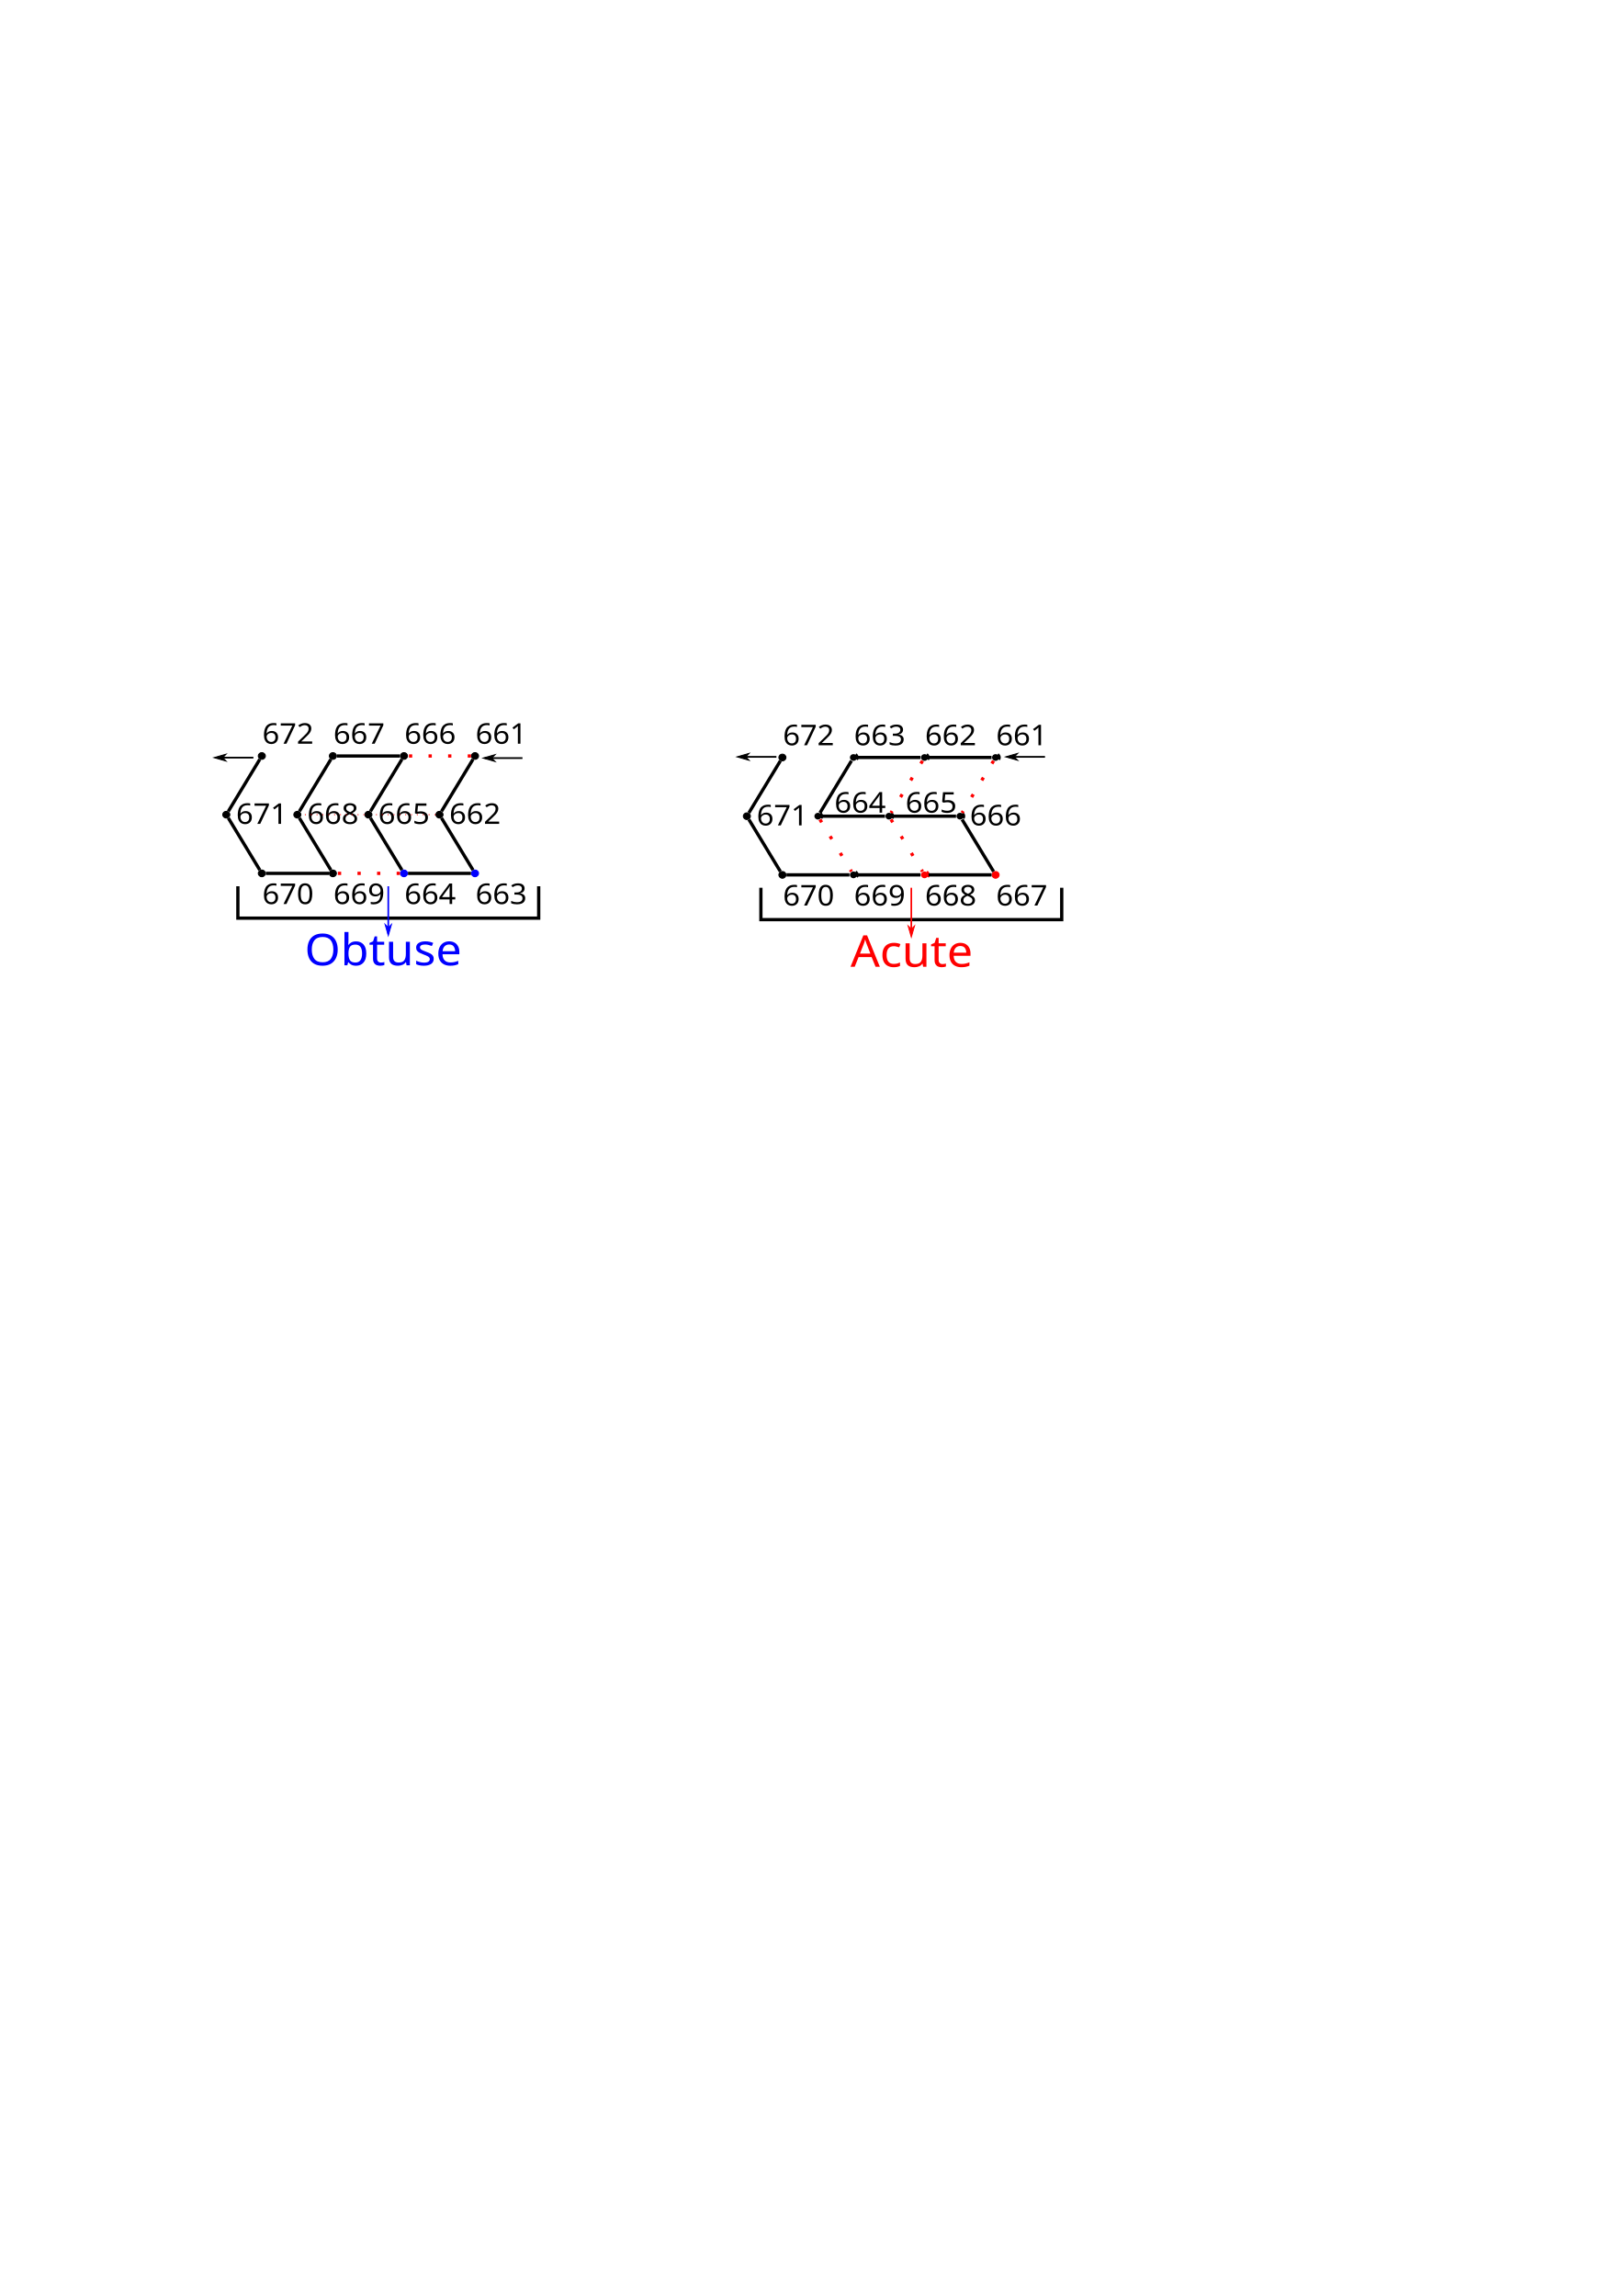
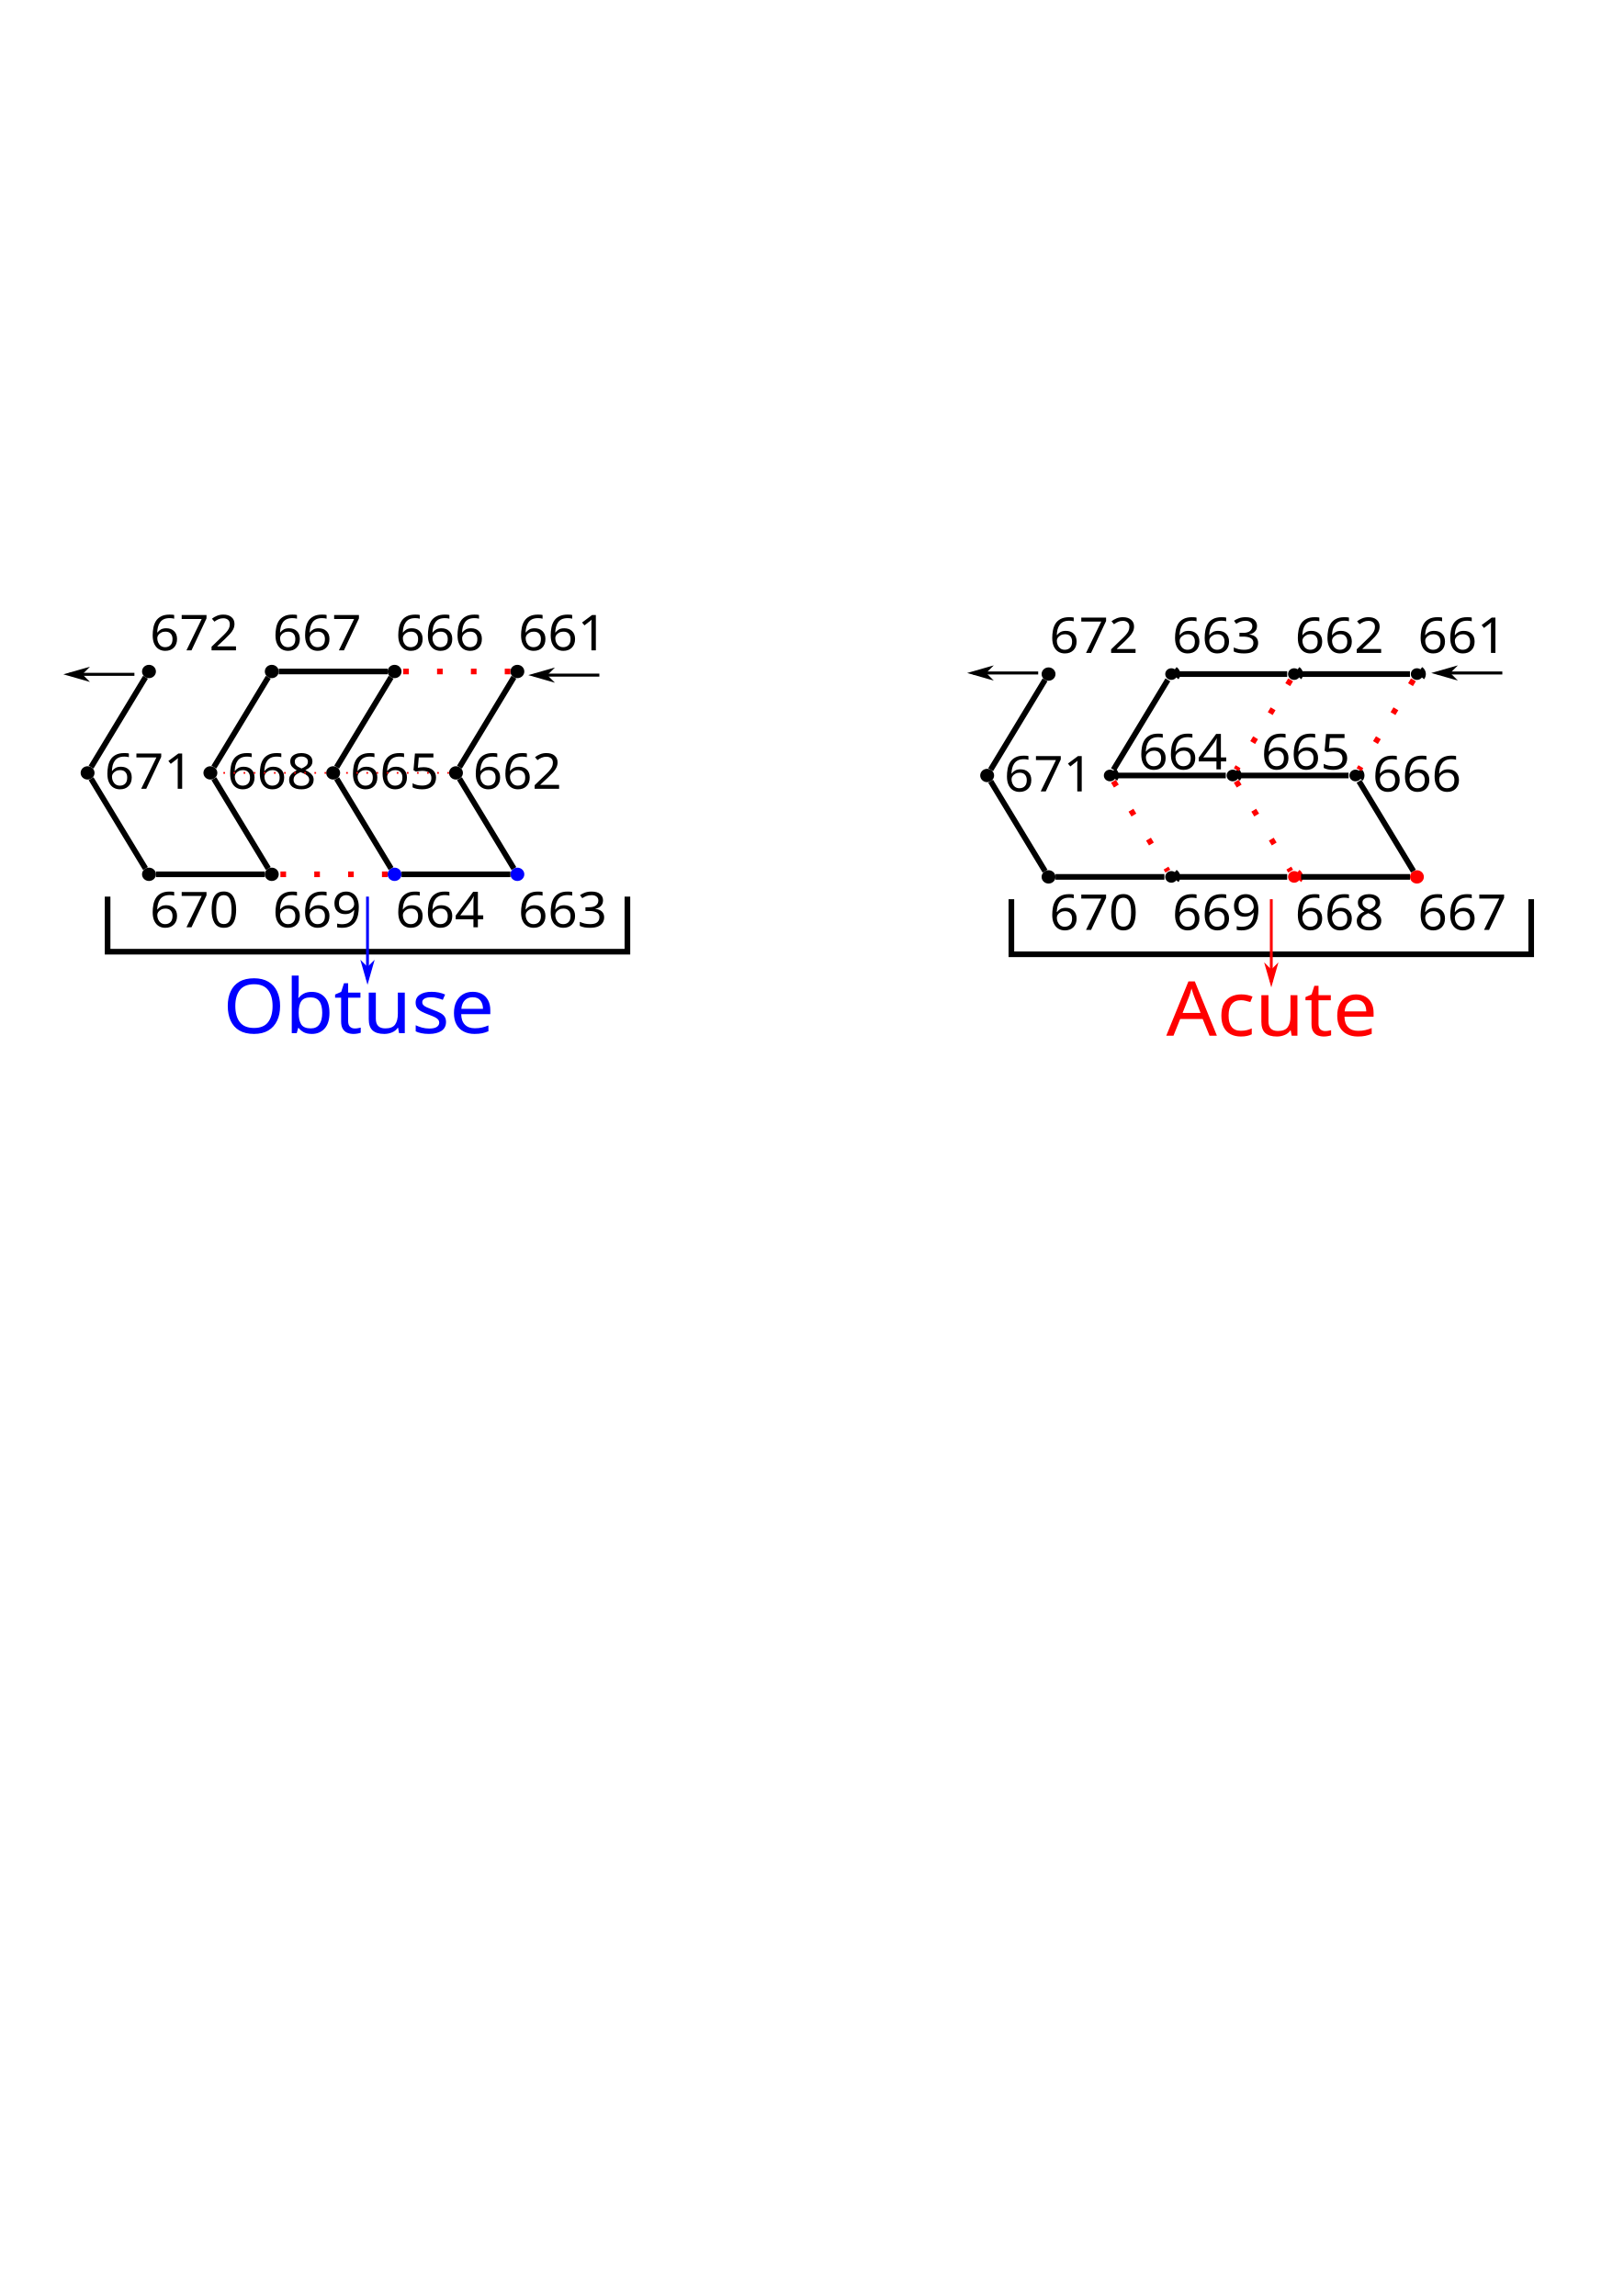
<svg xmlns="http://www.w3.org/2000/svg" width="210mm" height="297mm" viewBox="0 0 744.094 1052.362" id="svg12382" version="1.1">
  <defs id="defs12384">
    <marker style="overflow:visible;" id="marker18032" refX="0.0" refY="0.0" orient="auto">
      <path transform="scale(0.4) rotate(180) translate(10,0)" style="fill-rule:evenodd;stroke:#ff0000;stroke-width:1pt;stroke-opacity:1;fill:#ff0000;fill-opacity:1" d="M 0.0,0.0 L 5.0,-5.0 L -12.5,0.0 L 5.0,5.0 L 0.0,0.0 z " id="path18034" />
    </marker>
    <marker orient="auto" refY="0.0" refX="0.0" id="marker17972" style="overflow:visible;">
      <path id="path17974" d="M 0.0,0.0 L 5.0,-5.0 L -12.5,0.0 L 5.0,5.0 L 0.0,0.0 z " style="fill-rule:evenodd;stroke:#0000ff;stroke-width:1pt;stroke-opacity:1;fill:#0000ff;fill-opacity:1" transform="scale(0.4) rotate(180) translate(10,0)" />
    </marker>
    <marker style="overflow:visible;" id="marker17061" refX="0.0" refY="0.0" orient="auto">
      <path transform="scale(0.4) rotate(180) translate(10,0)" style="fill-rule:evenodd;stroke:#000000;stroke-width:1pt;stroke-opacity:1;fill:#000000;fill-opacity:1" d="M 0.0,0.0 L 5.0,-5.0 L -12.5,0.0 L 5.0,5.0 L 0.0,0.0 z " id="path17063" />
    </marker>
    <marker orient="auto" refY="0.0" refX="0.0" id="marker16333" style="overflow:visible;">
      <path id="path16335" d="M 0.0,0.0 L 5.0,-5.0 L -12.5,0.0 L 5.0,5.0 L 0.0,0.0 z " style="fill-rule:evenodd;stroke:#000000;stroke-width:1pt;stroke-opacity:1;fill:#000000;fill-opacity:1" transform="scale(0.4) rotate(180) translate(10,0)" />
    </marker>
    <marker style="overflow:visible;" id="marker15497" refX="0.0" refY="0.0" orient="auto">
      <path transform="scale(0.4) rotate(180) translate(10,0)" style="fill-rule:evenodd;stroke:#000000;stroke-width:1pt;stroke-opacity:1;fill:#000000;fill-opacity:1" d="M 0.0,0.0 L 5.0,-5.0 L -12.5,0.0 L 5.0,5.0 L 0.0,0.0 z " id="path15499" />
    </marker>
    <marker orient="auto" refY="0.0" refX="0.0" id="Arrow1Mend" style="overflow:visible;">
      <path id="path14784" d="M 0.0,0.0 L 5.0,-5.0 L -12.5,0.0 L 5.0,5.0 L 0.0,0.0 z " style="fill-rule:evenodd;stroke:#000000;stroke-width:1pt;stroke-opacity:1;fill:#000000;fill-opacity:1" transform="scale(0.4) rotate(180) translate(10,0)" />
    </marker>
    <marker orient="auto" refY="0.0" refX="0.0" id="Arrow1Lend" style="overflow:visible;">
      <path id="path14778" d="M 0.0,0.0 L 5.0,-5.0 L -12.5,0.0 L 5.0,5.0 L 0.0,0.0 z " style="fill-rule:evenodd;stroke:#000000;stroke-width:1pt;stroke-opacity:1;fill:#000000;fill-opacity:1" transform="scale(0.8) rotate(180) translate(12.5,0)" />
    </marker>
    <clipPath id="clipPath12967" clipPathUnits="userSpaceOnUse">
      <path id="path12969" d="M 0,0 612,0 612,792 0,792 0,0 Z" />
    </clipPath>
  </defs>
  <g id="layer1">
-     <g transform="matrix(1.25,0,0,-1.25,-27.68518,981.5152)" id="g12959">
+     <g transform="matrix(2.16,0,0,-2.16,-186.9042,1405.076)" id="g12959">
      <g id="g12961" />
      <g id="g12963">
        <g clip-path="url(#clipPath12967)" id="g12965">
          <g id="g19782">
            <path id="path13331" style="fill:#0000ff;fill-opacity:1;fill-rule:nonzero;stroke:#0000ff;stroke-width:0.358;stroke-linecap:butt;stroke-linejoin:miter;stroke-miterlimit:10;stroke-dasharray:none;stroke-opacity:1" d="m 197.59,464.972 c 0,0.682 -0.58,1.235 -1.295,1.235 -0.715,0 -1.295,-0.553 -1.295,-1.235 0,-0.682 0.58,-1.235 1.295,-1.235 0.715,0 1.295,0.553 1.295,1.235 z" />
            <text y="-464.584" x="191.882" id="text13335" style="font-variant:normal;font-weight:normal;font-size:10.731px;font-family:CMR12;-inkscape-font-specification:CMR12;writing-mode:lr-tb;fill:#000000;fill-opacity:1;fill-rule:nonzero;stroke:none" transform="scale(1.023922,-0.9766365)">
              <tspan id="tspan13337" y="-464.584" x="191.882 197.135 202.389">663</tspan>
            </text>
            <path id="path13341" style="fill:#000000;fill-opacity:1;fill-rule:nonzero;stroke:#000000;stroke-width:0.358;stroke-linecap:butt;stroke-linejoin:miter;stroke-miterlimit:10;stroke-dasharray:none;stroke-opacity:1" d="m 184.564,486.492 c 0,0.682 -0.58,1.235 -1.295,1.235 -0.715,0 -1.295,-0.553 -1.295,-1.235 0,-0.682 0.58,-1.235 1.295,-1.235 0.715,0 1.295,0.553 1.295,1.235 z" />
            <text y="-494.672" x="182.496" id="text13345" style="font-variant:normal;font-weight:normal;font-size:10.731px;font-family:CMR12;-inkscape-font-specification:CMR12;writing-mode:lr-tb;fill:#000000;fill-opacity:1;fill-rule:nonzero;stroke:none" transform="scale(1.023922,-0.9766365)">
              <tspan id="tspan13347" y="-494.672" x="182.496 187.75 193.003">662</tspan>
            </text>
            <path id="path13351" style="fill:#000000;fill-opacity:1;fill-rule:nonzero;stroke:#000000;stroke-width:0.358;stroke-linecap:butt;stroke-linejoin:miter;stroke-miterlimit:10;stroke-dasharray:none;stroke-opacity:1" d="m 171.537,508.011 c 0,0.682 -0.58,1.235 -1.295,1.235 -0.715,0 -1.295,-0.553 -1.295,-1.235 0,-0.682 0.58,-1.235 1.295,-1.235 0.715,0 1.295,0.553 1.295,1.235 z" />
            <text y="-524.76" x="166.438" id="text13355" style="font-variant:normal;font-weight:normal;font-size:10.731px;font-family:CMR12;-inkscape-font-specification:CMR12;writing-mode:lr-tb;fill:#000000;fill-opacity:1;fill-rule:nonzero;stroke:none" transform="scale(1.023922,-0.9766365)">
              <tspan id="tspan13357" y="-524.76" x="166.438 171.692 176.946">666</tspan>
            </text>
            <path id="path13361" style="fill:#000000;fill-opacity:1;fill-rule:nonzero;stroke:#000000;stroke-width:0.358;stroke-linecap:butt;stroke-linejoin:miter;stroke-miterlimit:10;stroke-dasharray:none;stroke-opacity:1" d="m 197.59,508.011 c 0,0.682 -0.58,1.235 -1.295,1.235 -0.715,0 -1.295,-0.553 -1.295,-1.235 0,-0.682 0.58,-1.235 1.295,-1.235 0.715,0 1.295,0.553 1.295,1.235 z" />
            <text y="-524.76" x="191.882" id="text13365" style="font-variant:normal;font-weight:normal;font-size:10.731px;font-family:CMR12;-inkscape-font-specification:CMR12;writing-mode:lr-tb;fill:#000000;fill-opacity:1;fill-rule:nonzero;stroke:none" transform="scale(1.023922,-0.9766365)">
              <tspan id="tspan13367" y="-524.76" x="191.882 197.135 202.389">661</tspan>
            </text>
            <path id="path13371" style="fill:#000000;fill-opacity:1;fill-rule:nonzero;stroke:#000000;stroke-width:0.358;stroke-linecap:butt;stroke-linejoin:miter;stroke-miterlimit:10;stroke-dasharray:none;stroke-opacity:1" d="m 145.485,508.011 c 0,0.682 -0.58,1.235 -1.295,1.235 -0.715,0 -1.295,-0.553 -1.295,-1.235 0,-0.682 0.58,-1.235 1.295,-1.235 0.715,0 1.295,0.553 1.295,1.235 z" />
            <text y="-524.76" x="140.995" id="text13375" style="font-variant:normal;font-weight:normal;font-size:10.731px;font-family:CMR12;-inkscape-font-specification:CMR12;writing-mode:lr-tb;fill:#000000;fill-opacity:1;fill-rule:nonzero;stroke:none" transform="scale(1.023922,-0.9766365)">
              <tspan id="tspan13377" y="-524.76" x="140.995 146.248 151.502">667</tspan>
            </text>
            <path id="path13381" style="fill:#000000;fill-opacity:1;fill-rule:nonzero;stroke:#000000;stroke-width:0.358;stroke-linecap:butt;stroke-linejoin:miter;stroke-miterlimit:10;stroke-dasharray:none;stroke-opacity:1" d="m 119.433,508.011 c 0,0.682 -0.58,1.235 -1.295,1.235 -0.715,0 -1.295,-0.553 -1.295,-1.235 0,-0.682 0.58,-1.235 1.295,-1.235 0.715,0 1.295,0.553 1.295,1.235 z" />
            <text y="-524.76" x="115.551" id="text13385" style="font-variant:normal;font-weight:normal;font-size:10.731px;font-family:CMR12;-inkscape-font-specification:CMR12;writing-mode:lr-tb;fill:#000000;fill-opacity:1;fill-rule:nonzero;stroke:none" transform="scale(1.023922,-0.9766365)">
              <tspan id="tspan13387" y="-524.76" x="115.551 120.805 126.058">672</tspan>
            </text>
            <path id="path13391" style="fill:#000000;fill-opacity:1;fill-rule:nonzero;stroke:#000000;stroke-width:0.358;stroke-linecap:butt;stroke-linejoin:miter;stroke-miterlimit:10;stroke-dasharray:none;stroke-opacity:1" d="m 158.511,486.492 c 0,0.682 -0.58,1.235 -1.295,1.235 -0.715,0 -1.295,-0.553 -1.295,-1.235 0,-0.682 0.58,-1.235 1.295,-1.235 0.715,0 1.295,0.553 1.295,1.235 z" />
            <text y="-494.672" x="157.052" id="text13395" style="font-variant:normal;font-weight:normal;font-size:10.731px;font-family:CMR12;-inkscape-font-specification:CMR12;writing-mode:lr-tb;fill:#000000;fill-opacity:1;fill-rule:nonzero;stroke:none" transform="scale(1.023922,-0.9766365)">
              <tspan id="tspan13397" y="-494.672" x="157.052 162.306 167.56">665</tspan>
            </text>
            <path id="path13401" style="fill:#000000;fill-opacity:1;fill-rule:nonzero;stroke:#000000;stroke-width:0.358;stroke-linecap:butt;stroke-linejoin:miter;stroke-miterlimit:10;stroke-dasharray:none;stroke-opacity:1" d="m 132.459,486.492 c 0,0.682 -0.58,1.235 -1.295,1.235 -0.715,0 -1.295,-0.553 -1.295,-1.235 0,-0.682 0.58,-1.235 1.295,-1.235 0.715,0 1.295,0.553 1.295,1.235 z" />
            <text y="-494.672" x="131.609" id="text13405" style="font-variant:normal;font-weight:normal;font-size:10.731px;font-family:CMR12;-inkscape-font-specification:CMR12;writing-mode:lr-tb;fill:#000000;fill-opacity:1;fill-rule:nonzero;stroke:none" transform="scale(1.023922,-0.9766365)">
              <tspan id="tspan13407" y="-494.672" x="131.609 136.862 142.116">668</tspan>
            </text>
            <path id="path13411" style="fill:#000000;fill-opacity:1;fill-rule:nonzero;stroke:#000000;stroke-width:0.358;stroke-linecap:butt;stroke-linejoin:miter;stroke-miterlimit:10;stroke-dasharray:none;stroke-opacity:1" d="m 106.407,486.492 c 0,0.682 -0.58,1.235 -1.295,1.235 -0.715,0 -1.295,-0.553 -1.295,-1.235 0,-0.682 0.58,-1.235 1.295,-1.235 0.715,0 1.295,0.553 1.295,1.235 z" />
            <text y="-494.672" x="106.165" id="text13415" style="font-variant:normal;font-weight:normal;font-size:10.731px;font-family:CMR12;-inkscape-font-specification:CMR12;writing-mode:lr-tb;fill:#000000;fill-opacity:1;fill-rule:nonzero;stroke:none" transform="scale(1.023922,-0.9766365)">
              <tspan id="tspan13417" y="-494.672" x="106.165 111.419 116.672">671</tspan>
            </text>
            <path id="path13421" style="fill:#0000ff;fill-opacity:1;fill-rule:nonzero;stroke:#0000ff;stroke-width:0.358;stroke-linecap:butt;stroke-linejoin:miter;stroke-miterlimit:10;stroke-dasharray:none;stroke-opacity:1" d="m 171.537,464.972 c 0,0.682 -0.58,1.235 -1.295,1.235 -0.715,0 -1.295,-0.553 -1.295,-1.235 0,-0.682 0.58,-1.235 1.295,-1.235 0.715,0 1.295,0.553 1.295,1.235 z" />
            <text y="-464.584" x="166.438" id="text13425" style="font-variant:normal;font-weight:normal;font-size:10.731px;font-family:CMR12;-inkscape-font-specification:CMR12;writing-mode:lr-tb;fill:#000000;fill-opacity:1;fill-rule:nonzero;stroke:none" transform="scale(1.023922,-0.9766365)">
              <tspan id="tspan13427" y="-464.584" x="166.438 171.692 176.946">664</tspan>
            </text>
            <path id="path13431" style="fill:#000000;fill-opacity:1;fill-rule:nonzero;stroke:#000000;stroke-width:0.358;stroke-linecap:butt;stroke-linejoin:miter;stroke-miterlimit:10;stroke-dasharray:none;stroke-opacity:1" d="m 145.485,464.972 c 0,0.682 -0.58,1.235 -1.295,1.235 -0.715,0 -1.295,-0.553 -1.295,-1.235 0,-0.682 0.58,-1.235 1.295,-1.235 0.715,0 1.295,0.553 1.295,1.235 z" />
            <text y="-464.584" x="140.995" id="text13435" style="font-variant:normal;font-weight:normal;font-size:10.731px;font-family:CMR12;-inkscape-font-specification:CMR12;writing-mode:lr-tb;fill:#000000;fill-opacity:1;fill-rule:nonzero;stroke:none" transform="scale(1.023922,-0.9766365)">
              <tspan id="tspan13437" y="-464.584" x="140.995 146.248 151.502">669</tspan>
            </text>
            <path id="path13441" style="fill:#000000;fill-opacity:1;fill-rule:nonzero;stroke:#000000;stroke-width:0.358;stroke-linecap:butt;stroke-linejoin:miter;stroke-miterlimit:10;stroke-dasharray:none;stroke-opacity:1" d="m 119.433,464.972 c 0,0.682 -0.58,1.235 -1.295,1.235 -0.715,0 -1.295,-0.553 -1.295,-1.235 0,-0.682 0.58,-1.235 1.295,-1.235 0.715,0 1.295,0.553 1.295,1.235 z" />
            <text y="-464.584" x="115.551" id="text13445" style="font-variant:normal;font-weight:normal;font-size:10.731px;font-family:CMR12;-inkscape-font-specification:CMR12;writing-mode:lr-tb;fill:#000000;fill-opacity:1;fill-rule:nonzero;stroke:none" transform="scale(1.023922,-0.9766365)">
              <tspan id="tspan13447" y="-464.584" x="115.551 120.805 126.058">670</tspan>
            </text>
            <path id="path13451" style="fill:none;stroke:#000000;stroke-width:1.197;stroke-linecap:butt;stroke-linejoin:miter;stroke-miterlimit:10;stroke-dasharray:none;stroke-opacity:1" d="m 195.553,506.787 -11.543,-19.07 m 1e-5,-2.45 11.543,-19.07 m -0.737,-1.225 -23.096,0 m -2.22,1.225 -11.543,19.07 m 0,2.45 11.543,19.07 m -0.737,1.225 -23.096,0 m -2.22,-1.225 -11.543,-19.07 m 2e-5,-2.45 11.543,-19.07 m -0.737,-1.225 -23.096,0 m -2.22,1.225 -11.543,19.07 m 2e-5,2.45 11.543,19.07" />
            <path id="path13455" style="fill:none;stroke:#ff0000;stroke-width:1.197;stroke-linecap:butt;stroke-linejoin:miter;stroke-miterlimit:10;stroke-dasharray:1.197, 5.984;stroke-dashoffset:0;stroke-opacity:1" d="m 194.816,508.011 -23.096,0" />
            <path id="path13459" style="fill:none;stroke:#ff0000;stroke-width:0.358;stroke-linecap:butt;stroke-linejoin:miter;stroke-miterlimit:10;stroke-dasharray:0.358, 1.788;stroke-dashoffset:0;stroke-opacity:1" d="m 181.79,486.492 -23.096,0" />
            <path id="path13463" style="fill:none;stroke:#ff0000;stroke-width:1.197;stroke-linecap:butt;stroke-linejoin:miter;stroke-miterlimit:10;stroke-dasharray:1.197, 5.984;stroke-dashoffset:0;stroke-opacity:1" d="m 168.764,464.972 -23.096,0" />
            <path id="path13467" style="fill:none;stroke:#ff0000;stroke-width:0.358;stroke-linecap:butt;stroke-linejoin:miter;stroke-miterlimit:10;stroke-dasharray:0.358, 1.788;stroke-dashoffset:0;stroke-opacity:1" d="m 155.738,486.492 -23.096,0" />
            <path id="path15387" d="m 213.69,507.241 -13.822,0" style="fill:none;fill-rule:evenodd;stroke:#000000;stroke-width:0.636;stroke-linecap:butt;stroke-linejoin:miter;stroke-miterlimit:4;stroke-dasharray:none;stroke-opacity:1;marker-end:url(#Arrow1Mend)" />
            <path style="fill:none;fill-rule:evenodd;stroke:#000000;stroke-width:0.636;stroke-linecap:butt;stroke-linejoin:miter;stroke-miterlimit:4;stroke-dasharray:none;stroke-opacity:1;marker-end:url(#marker17061)" d="m 115.046,507.408 -13.822,0" id="use17057" />
            <path id="path17960" d="m 219.642,460.239 0,-11.688 -110.285,0 0,11.688" style="fill:none;fill-rule:evenodd;stroke:#000000;stroke-width:1.197px;stroke-linecap:butt;stroke-linejoin:miter;stroke-opacity:1" />
            <path id="path17964" d="m 164.499,460.239 0,-17.532" style="fill:none;fill-rule:evenodd;stroke:#0000ff;stroke-width:0.598;stroke-linecap:butt;stroke-linejoin:miter;stroke-miterlimit:4;stroke-dasharray:none;stroke-opacity:1;marker-end:url(#marker17972)" />
            <text transform="scale(1.023922,-0.9766365)" id="text18110" y="-441.586" x="130.703" style="font-style:normal;font-weight:normal;font-size:16.455px;line-height:125%;font-family:sans-serif;letter-spacing:0px;word-spacing:0px;fill:#0000ff;fill-opacity:1;stroke:none;stroke-width:1px;stroke-linecap:butt;stroke-linejoin:miter;stroke-opacity:1" xml:space="preserve">
              <tspan y="-441.586" x="130.703" id="tspan18112">Obtuse</tspan>
            </text>
            <path id="path13471" style="fill:#ff0000;fill-opacity:1;fill-rule:nonzero;stroke:#ff0000;stroke-width:0.358;stroke-linecap:butt;stroke-linejoin:miter;stroke-miterlimit:10;stroke-dasharray:none;stroke-opacity:1" d="m 388.443,464.423 c 0,0.682 -0.58,1.235 -1.295,1.235 -0.715,0 -1.295,-0.553 -1.295,-1.235 0,-0.682 0.58,-1.235 1.295,-1.235 0.715,0 1.295,0.553 1.295,1.235 z" />
            <text y="-464.022" x="378.276" id="text13475" style="font-variant:normal;font-weight:normal;font-size:10.731px;font-family:CMR12;-inkscape-font-specification:CMR12;writing-mode:lr-tb;fill:#000000;fill-opacity:1;fill-rule:nonzero;stroke:none" transform="scale(1.023922,-0.9766365)">
              <tspan id="tspan13477" y="-464.022" x="378.276 383.53 388.784">667</tspan>
            </text>
            <path id="path13481" style="fill:#000000;fill-opacity:1;fill-rule:nonzero;stroke:#000000;stroke-width:1.197;stroke-linecap:butt;stroke-linejoin:miter;stroke-miterlimit:10;stroke-dasharray:1.197, 5.984;stroke-dashoffset:0;stroke-opacity:1" d="m 375.417,485.942 c 0,0.682 -0.58,1.235 -1.295,1.235 -0.715,0 -1.295,-0.553 -1.295,-1.235 0,-0.682 0.58,-1.235 1.295,-1.235 0.715,0 1.295,0.553 1.295,1.235 z" />
            <text y="-494.11" x="368.89" id="text13485" style="font-variant:normal;font-weight:normal;font-size:10.731px;font-family:CMR12;-inkscape-font-specification:CMR12;writing-mode:lr-tb;fill:#000000;fill-opacity:1;fill-rule:nonzero;stroke:none" transform="scale(1.023922,-0.9766365)">
              <tspan id="tspan13487" y="-494.11" x="368.89 374.144 379.398">666</tspan>
            </text>
            <path id="path13491" style="fill:#000000;fill-opacity:1;fill-rule:nonzero;stroke:#000000;stroke-width:1.197;stroke-linecap:butt;stroke-linejoin:miter;stroke-miterlimit:10;stroke-dasharray:1.197, 5.984;stroke-dashoffset:0;stroke-opacity:1" d="m 362.391,507.462 c 0,0.682 -0.58,1.235 -1.295,1.235 -0.715,0 -1.295,-0.553 -1.295,-1.235 0,-0.682 0.58,-1.235 1.295,-1.235 0.715,0 1.295,0.553 1.295,1.235 z" />
            <text y="-524.197" x="352.833" id="text13495" style="font-variant:normal;font-weight:normal;font-size:10.731px;font-family:CMR12;-inkscape-font-specification:CMR12;writing-mode:lr-tb;fill:#000000;fill-opacity:1;fill-rule:nonzero;stroke:none" transform="scale(1.023922,-0.9766365)">
              <tspan id="tspan13497" y="-524.197" x="352.833 358.086 363.34">662</tspan>
            </text>
            <path id="path13501" style="fill:#000000;fill-opacity:1;fill-rule:nonzero;stroke:#000000;stroke-width:1.197;stroke-linecap:butt;stroke-linejoin:miter;stroke-miterlimit:10;stroke-dasharray:1.197, 5.984;stroke-dashoffset:0;stroke-opacity:1" d="m 388.443,507.462 c 0,0.682 -0.58,1.235 -1.295,1.235 -0.715,0 -1.295,-0.553 -1.295,-1.235 0,-0.682 0.58,-1.235 1.295,-1.235 0.715,0 1.295,0.553 1.295,1.235 z" />
            <text y="-524.197" x="378.276" id="text13505" style="font-variant:normal;font-weight:normal;font-size:10.731px;font-family:CMR12;-inkscape-font-specification:CMR12;writing-mode:lr-tb;fill:#000000;fill-opacity:1;fill-rule:nonzero;stroke:none" transform="scale(1.023922,-0.9766365)">
              <tspan id="tspan13507" y="-524.197" x="378.276 383.53 388.784">661</tspan>
            </text>
            <path id="path13511" style="fill:#000000;fill-opacity:1;fill-rule:nonzero;stroke:#000000;stroke-width:1.197;stroke-linecap:butt;stroke-linejoin:miter;stroke-miterlimit:10;stroke-dasharray:1.197, 5.984;stroke-dashoffset:0;stroke-opacity:1" d="m 336.339,507.462 c 0,0.682 -0.58,1.235 -1.295,1.235 -0.715,0 -1.295,-0.553 -1.295,-1.235 0,-0.682 0.58,-1.235 1.295,-1.235 0.715,0 1.295,0.553 1.295,1.235 z" />
            <text y="-524.197" x="327.389" id="text13515" style="font-variant:normal;font-weight:normal;font-size:10.731px;font-family:CMR12;-inkscape-font-specification:CMR12;writing-mode:lr-tb;fill:#000000;fill-opacity:1;fill-rule:nonzero;stroke:none" transform="scale(1.023922,-0.9766365)">
              <tspan id="tspan13517" y="-524.197" x="327.389 332.643 337.896">663</tspan>
            </text>
            <path id="path13521" style="fill:#000000;fill-opacity:1;fill-rule:nonzero;stroke:#000000;stroke-width:0.358;stroke-linecap:butt;stroke-linejoin:miter;stroke-miterlimit:10;stroke-dasharray:none;stroke-opacity:1" d="m 310.287,507.462 c 0,0.682 -0.58,1.235 -1.295,1.235 -0.715,0 -1.295,-0.553 -1.295,-1.235 0,-0.682 0.58,-1.235 1.295,-1.235 0.715,0 1.295,0.553 1.295,1.235 z" />
            <text y="-524.197" x="301.945" id="text13525" style="font-variant:normal;font-weight:normal;font-size:10.731px;font-family:CMR12;-inkscape-font-specification:CMR12;writing-mode:lr-tb;fill:#000000;fill-opacity:1;fill-rule:nonzero;stroke:none" transform="scale(1.023922,-0.9766365)">
              <tspan id="tspan13527" y="-524.197" x="301.945 307.199 312.453">672</tspan>
            </text>
            <path id="path13531" style="fill:#000000;fill-opacity:1;fill-rule:nonzero;stroke:#000000;stroke-width:1.197;stroke-linecap:butt;stroke-linejoin:miter;stroke-miterlimit:10;stroke-dasharray:1.197, 5.984;stroke-dashoffset:0;stroke-opacity:1" d="m 349.365,485.942 c 0,0.682 -0.58,1.235 -1.295,1.235 -0.715,0 -1.295,-0.553 -1.295,-1.235 0,-0.682 0.58,-1.235 1.295,-1.235 0.715,0 1.295,0.553 1.295,1.235 z" />
            <text y="-498.897" x="345.84" id="text13535" style="font-variant:normal;font-weight:normal;font-size:10.731px;font-family:CMR12;-inkscape-font-specification:CMR12;writing-mode:lr-tb;fill:#000000;fill-opacity:1;fill-rule:nonzero;stroke:none;stroke-width:0.8;stroke-miterlimit:10;stroke-dasharray:0.8, 4;stroke-dashoffset:0" transform="scale(1.023922,-0.9766365)">
              <tspan id="tspan13537" y="-498.897" x="345.84 351.094 356.348">665</tspan>
            </text>
            <path id="path13541" style="fill:#000000;fill-opacity:1;fill-rule:nonzero;stroke:#000000;stroke-width:1.197;stroke-linecap:butt;stroke-linejoin:miter;stroke-miterlimit:10;stroke-dasharray:1.197, 5.984;stroke-dashoffset:0;stroke-opacity:1" d="m 323.313,485.942 c 0,0.682 -0.58,1.235 -1.295,1.235 -0.715,0 -1.295,-0.553 -1.295,-1.235 0,-0.682 0.58,-1.235 1.295,-1.235 0.715,0 1.295,0.553 1.295,1.235 z" />
            <text y="-498.897" x="320.396" id="text13545" style="font-variant:normal;font-weight:normal;font-size:10.731px;font-family:CMR12;-inkscape-font-specification:CMR12;writing-mode:lr-tb;fill:#000000;fill-opacity:1;fill-rule:nonzero;stroke:none;stroke-width:0.8;stroke-miterlimit:10;stroke-dasharray:0.8, 4;stroke-dashoffset:0" transform="scale(1.023922,-0.9766365)">
              <tspan id="tspan13547" y="-498.897" x="320.396 325.65 330.904">664</tspan>
            </text>
            <path id="path13551" style="fill:#000000;fill-opacity:1;fill-rule:nonzero;stroke:#000000;stroke-width:0.358;stroke-linecap:butt;stroke-linejoin:miter;stroke-miterlimit:10;stroke-dasharray:none;stroke-opacity:1" d="m 297.261,485.942 c 0,0.682 -0.58,1.235 -1.295,1.235 -0.715,0 -1.295,-0.553 -1.295,-1.235 0,-0.682 0.58,-1.235 1.295,-1.235 0.715,0 1.295,0.553 1.295,1.235 z" />
            <text y="-494.11" x="292.559" id="text13555" style="font-variant:normal;font-weight:normal;font-size:10.731px;font-family:CMR12;-inkscape-font-specification:CMR12;writing-mode:lr-tb;fill:#000000;fill-opacity:1;fill-rule:nonzero;stroke:none" transform="scale(1.023922,-0.9766365)">
              <tspan id="tspan13557" y="-494.11" x="292.559 297.813 303.067">671</tspan>
            </text>
            <path id="path13561" style="fill:#ff0000;fill-opacity:1;fill-rule:nonzero;stroke:#ff0000;stroke-width:1.197;stroke-linecap:butt;stroke-linejoin:miter;stroke-miterlimit:10;stroke-dasharray:1.197, 5.984;stroke-dashoffset:0;stroke-opacity:1" d="m 362.391,464.423 c 0,0.682 -0.58,1.235 -1.295,1.235 -0.715,0 -1.295,-0.553 -1.295,-1.235 0,-0.682 0.58,-1.235 1.295,-1.235 0.715,0 1.295,0.553 1.295,1.235 z" />
            <text y="-464.022" x="352.833" id="text13565" style="font-variant:normal;font-weight:normal;font-size:10.731px;font-family:CMR12;-inkscape-font-specification:CMR12;writing-mode:lr-tb;fill:#000000;fill-opacity:1;fill-rule:nonzero;stroke:none" transform="scale(1.023922,-0.9766365)">
              <tspan id="tspan13567" y="-464.022" x="352.833 358.086 363.34">668</tspan>
            </text>
            <path id="path13571" style="fill:#000000;fill-opacity:1;fill-rule:nonzero;stroke:#000000;stroke-width:1.197;stroke-linecap:butt;stroke-linejoin:miter;stroke-miterlimit:10;stroke-dasharray:1.197, 5.984;stroke-dashoffset:0;stroke-opacity:1" d="m 336.339,464.423 c 0,0.682 -0.58,1.235 -1.295,1.235 -0.715,0 -1.295,-0.553 -1.295,-1.235 0,-0.682 0.58,-1.235 1.295,-1.235 0.715,0 1.295,0.553 1.295,1.235 z" />
            <text y="-464.022" x="327.389" id="text13575" style="font-variant:normal;font-weight:normal;font-size:10.731px;font-family:CMR12;-inkscape-font-specification:CMR12;writing-mode:lr-tb;fill:#000000;fill-opacity:1;fill-rule:nonzero;stroke:none;stroke-width:0.8;stroke-miterlimit:10;stroke-dasharray:0.8, 4;stroke-dashoffset:0" transform="scale(1.023922,-0.9766365)">
              <tspan id="tspan13577" y="-464.022" x="327.389 332.643 337.896">669</tspan>
            </text>
            <path id="path13581" style="fill:#000000;fill-opacity:1;fill-rule:nonzero;stroke:#000000;stroke-width:0.358;stroke-linecap:butt;stroke-linejoin:miter;stroke-miterlimit:10;stroke-dasharray:none;stroke-opacity:1" d="m 310.287,464.423 c 0,0.682 -0.58,1.235 -1.295,1.235 -0.715,0 -1.295,-0.553 -1.295,-1.235 0,-0.682 0.58,-1.235 1.295,-1.235 0.715,0 1.295,0.553 1.295,1.235 z" />
            <text y="-464.022" x="301.945" id="text13585" style="font-variant:normal;font-weight:normal;font-size:10.731px;font-family:CMR12;-inkscape-font-specification:CMR12;writing-mode:lr-tb;fill:#000000;fill-opacity:1;fill-rule:nonzero;stroke:none" transform="scale(1.023922,-0.9766365)">
              <tspan id="tspan13587" y="-464.022" x="301.945 307.199 312.453">670</tspan>
            </text>
            <path id="path13591" style="fill:none;stroke:#000000;stroke-width:1.197;stroke-linecap:butt;stroke-linejoin:miter;stroke-miterlimit:10;stroke-dasharray:none;stroke-opacity:1" d="m 385.67,507.462 -23.096,0 m -2.956,0 -23.096,0 m -2.22,-1.225 -11.543,-19.07 m 0.737,-1.225 23.096,0 m 2.956,0 23.096,0 m 2.22,-1.225 11.543,-19.07 m -0.737,-1.225 -23.096,0 m -2.956,0 -23.096,0 m -2.956,0 -23.096,0 m -2.22,1.225 -11.543,19.07 m 2e-5,2.45 11.543,19.07" />
            <path id="path13595" style="fill:none;stroke:#ff0000;stroke-width:1.197;stroke-linecap:butt;stroke-linejoin:miter;stroke-miterlimit:10;stroke-dasharray:1.197, 5.984;stroke-dashoffset:0;stroke-opacity:1" d="M 386.407,506.238 374.863,487.167" />
            <path id="path13599" style="fill:none;stroke:#ff0000;stroke-width:1.197;stroke-linecap:butt;stroke-linejoin:miter;stroke-miterlimit:10;stroke-dasharray:1.197, 5.984;stroke-dashoffset:0;stroke-opacity:1" d="m 360.355,506.238 -11.543,-19.07" />
            <path id="path13603" style="fill:none;stroke:#ff0000;stroke-width:1.197;stroke-linecap:butt;stroke-linejoin:miter;stroke-miterlimit:10;stroke-dasharray:1.197, 5.984;stroke-dashoffset:0;stroke-opacity:1" d="m 322.759,484.718 11.543,-19.07" />
            <path id="path13607" style="fill:none;stroke:#ff0000;stroke-width:1.197;stroke-linecap:butt;stroke-linejoin:miter;stroke-miterlimit:10;stroke-dasharray:1.197, 5.984;stroke-dashoffset:0;stroke-opacity:1" d="m 348.811,484.718 11.543,-19.07" />
            <path style="fill:none;fill-rule:evenodd;stroke:#000000;stroke-width:0.636;stroke-linecap:butt;stroke-linejoin:miter;stroke-miterlimit:4;stroke-dasharray:none;stroke-opacity:1;marker-end:url(#marker15497)" d="m 405.264,507.694 -13.822,0" id="use15493" />
            <path id="use16329" d="m 306.795,507.694 -13.822,0" style="fill:none;fill-rule:evenodd;stroke:#000000;stroke-width:0.636;stroke-linecap:butt;stroke-linejoin:miter;stroke-miterlimit:4;stroke-dasharray:none;stroke-opacity:1;marker-end:url(#marker16333)" />
            <path id="path17962" d="m 301.106,459.69 0,-11.688 110.285,0 0,11.688" style="fill:none;fill-rule:evenodd;stroke:#000000;stroke-width:1.197px;stroke-linecap:butt;stroke-linejoin:miter;stroke-opacity:1" />
            <path id="path18090" d="m 356.249,459.69 0,-17.532" style="fill:#ff0000;fill-opacity:1;fill-rule:evenodd;stroke:#ff0000;stroke-width:0.598;stroke-linecap:butt;stroke-linejoin:miter;stroke-miterlimit:4;stroke-dasharray:none;stroke-opacity:1;marker-end:url(#marker18032)" />
            <text xml:space="preserve" style="font-style:normal;font-weight:normal;font-size:16.455px;line-height:125%;font-family:sans-serif;letter-spacing:0px;word-spacing:0px;fill:#ff0000;fill-opacity:1;stroke:none;stroke-width:1px;stroke-linecap:butt;stroke-linejoin:miter;stroke-opacity:1" x="326.161" y="-441.024" id="use18114" transform="scale(1.023922,-0.9766365)">
              <tspan id="tspan18118" x="326.161" y="-441.024">Acute</tspan>
            </text>
          </g>
        </g>
      </g>
    </g>
  </g>
</svg>
